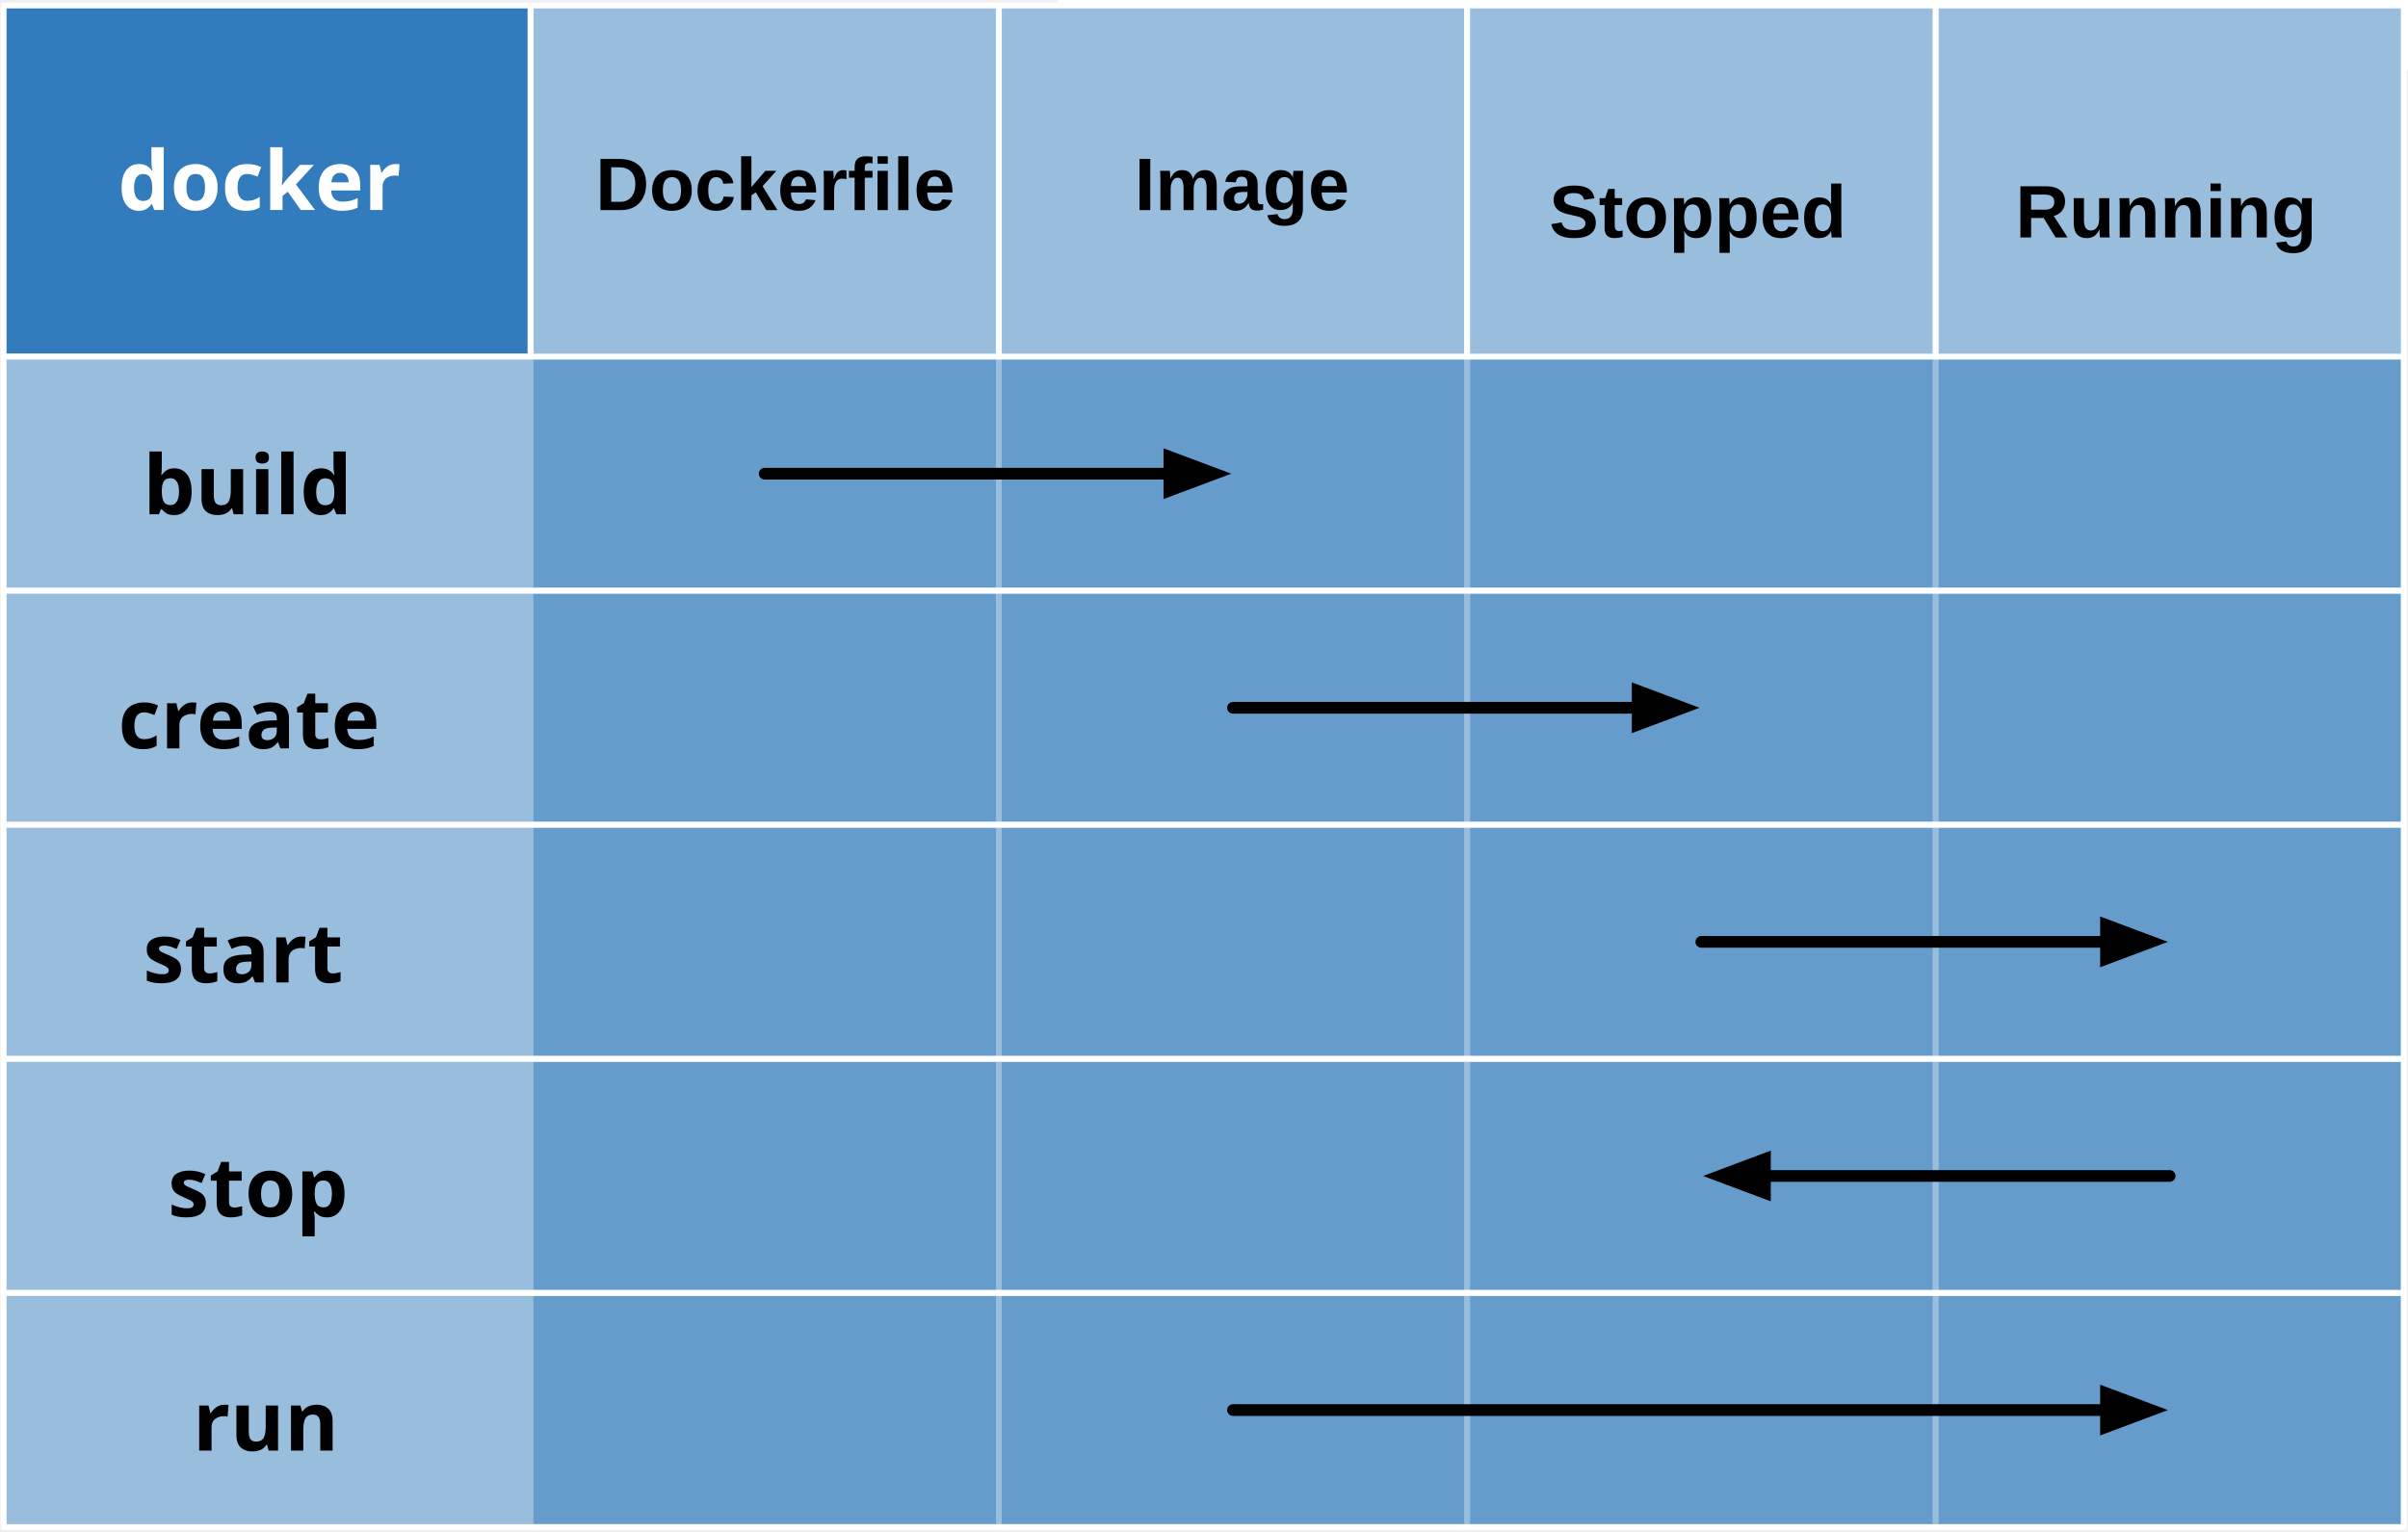
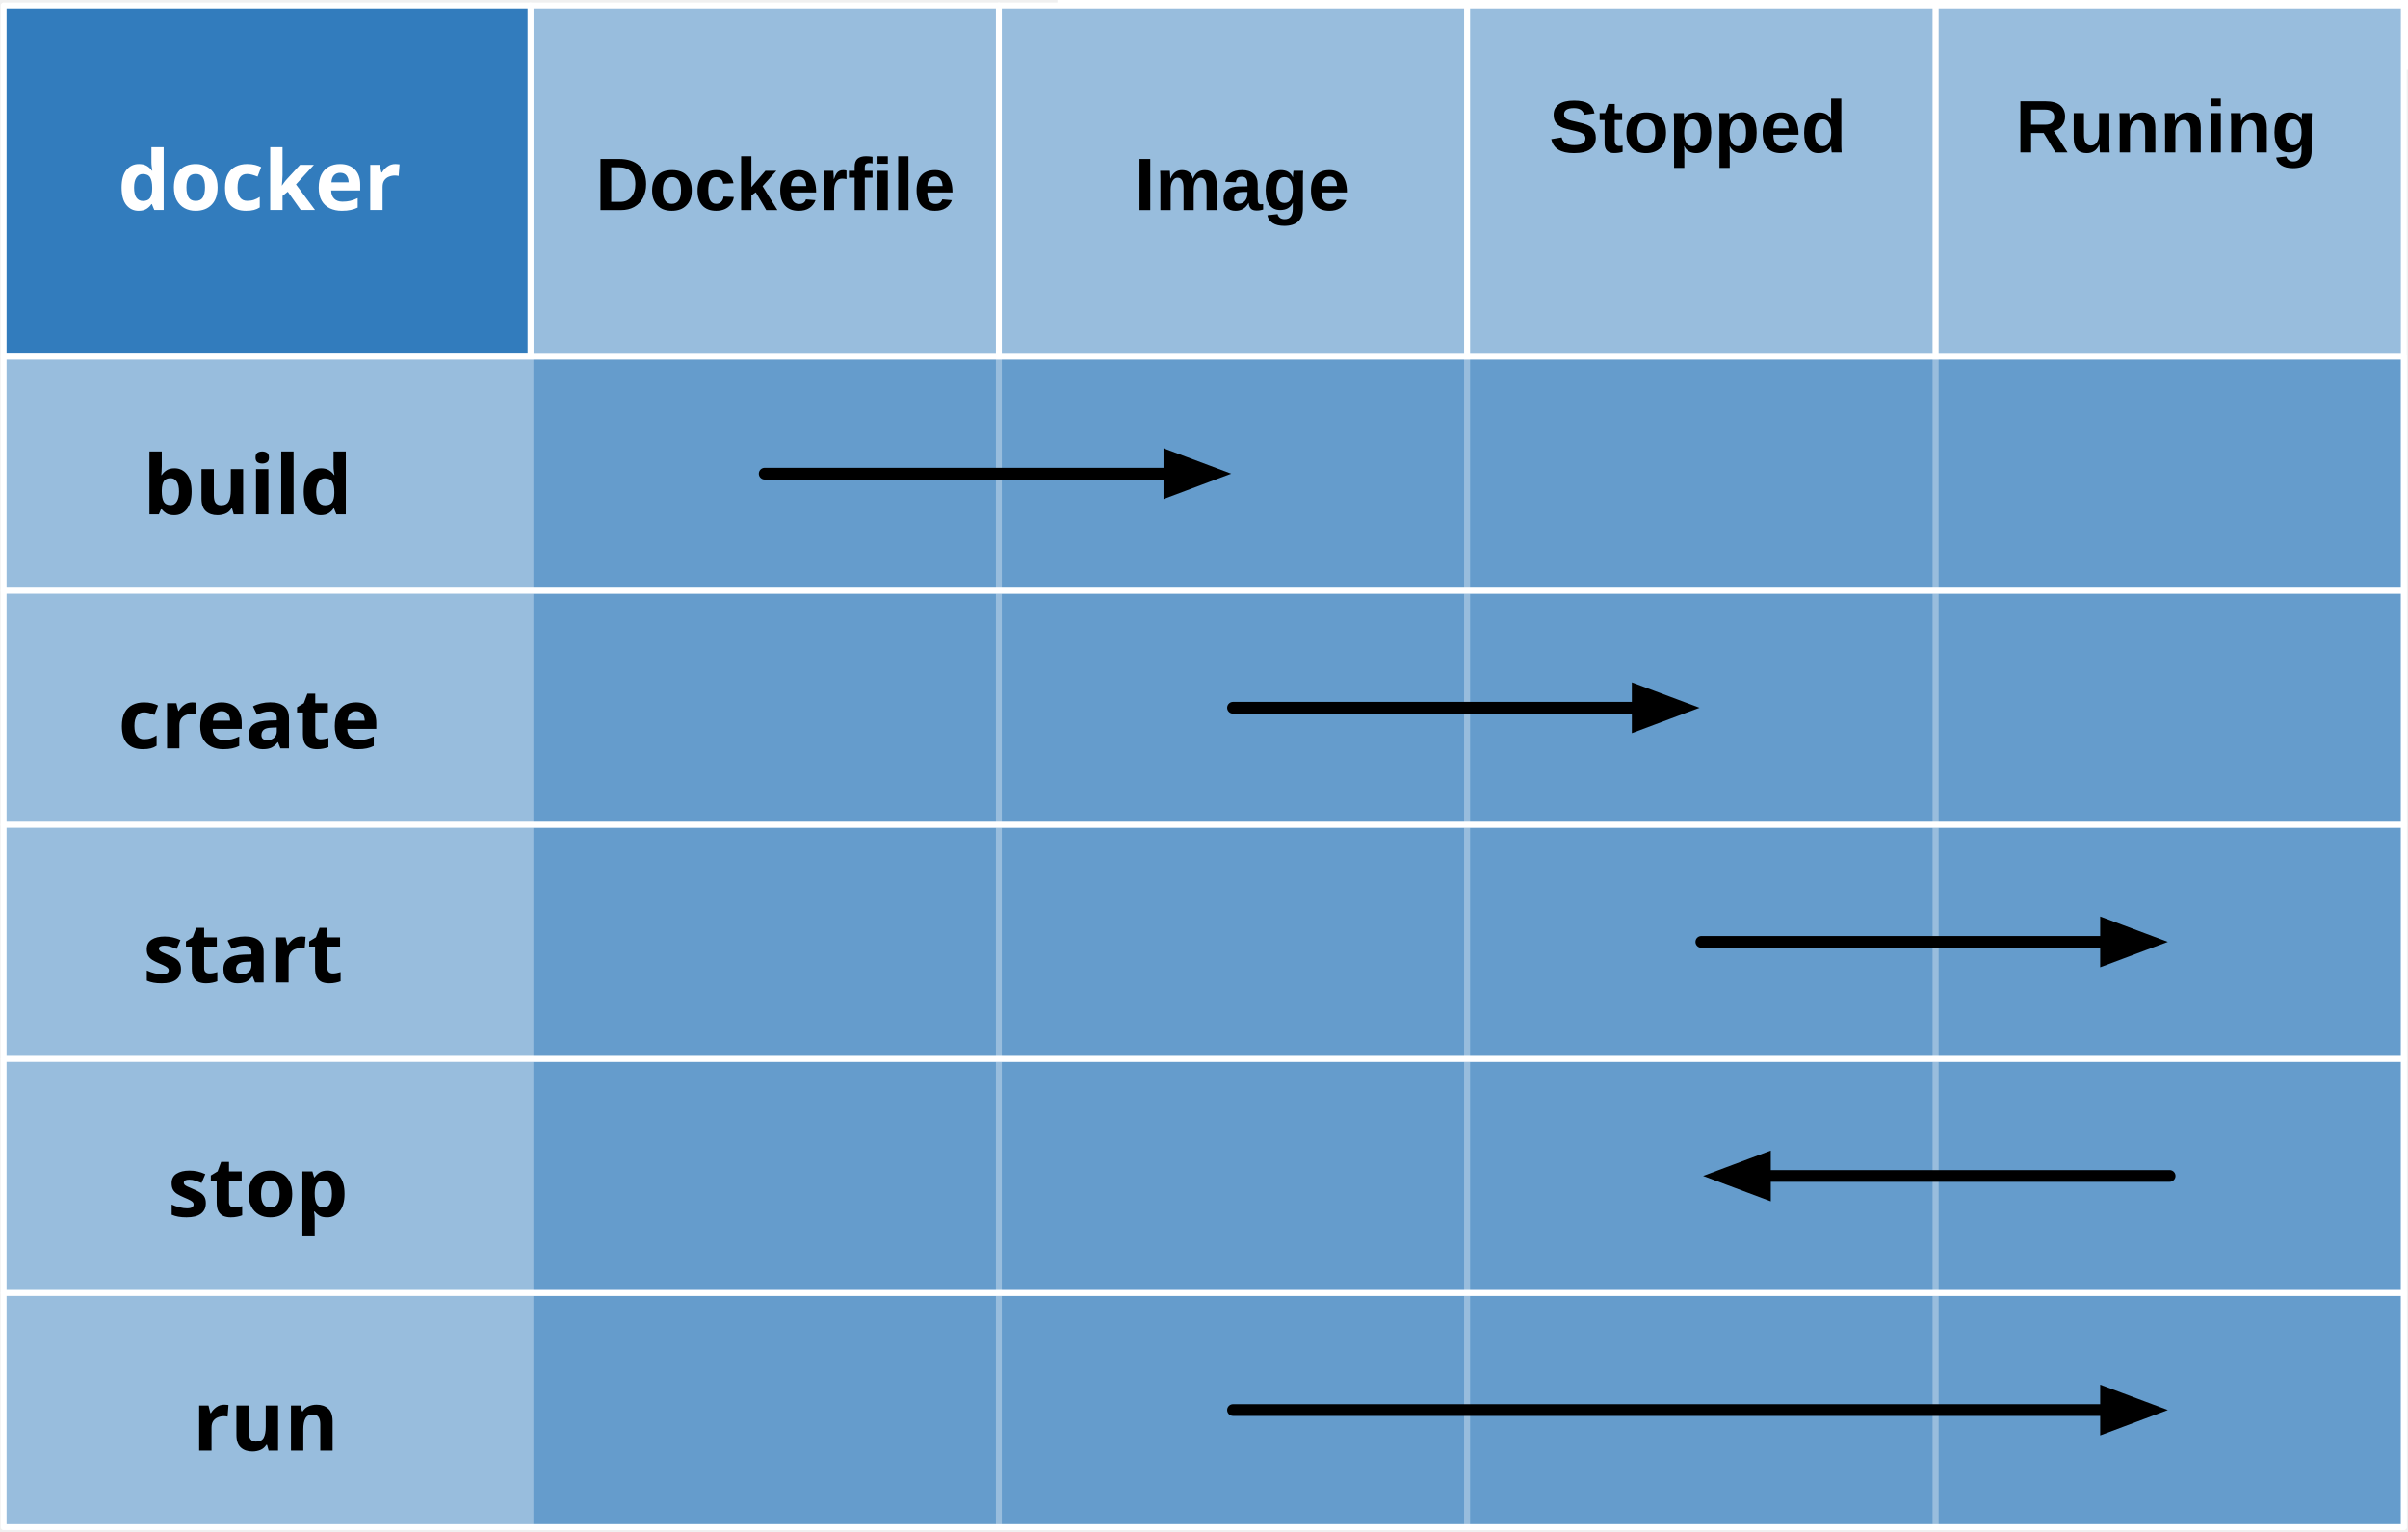
<svg xmlns="http://www.w3.org/2000/svg" version="1.1" viewBox="-256 353 583 371" width="583pt" height="371pt">
  <defs>
    <marker orient="auto" overflow="visible" markerUnits="strokeWidth" id="FilledArrow_Marker" viewBox="-1 -3 6 6" markerWidth="6" markerHeight="6" color="black">
      <g>
        <path d="M 3.858 0 L 0 -1.447 L 0 1.447 Z" fill="currentColor" stroke="currentColor" stroke-width="1" />
      </g>
    </marker>
  </defs>
  <g stroke="none" stroke-opacity="1" stroke-dasharray="none" fill="none" fill-opacity="1">
    <rect fill="white" width="582.52" height="369.921" />
    <g>
      <rect x="-255.118" y="354.331" width="581.102" height="368.504" fill="white" />
      <rect x="212.598" y="354.331" width="113.386" height="368.504" fill="#327cbd" fill-opacity=".5" />
      <rect x="212.598" y="354.331" width="113.386" height="368.504" stroke="white" stroke-linecap="round" stroke-linejoin="round" stroke-width="1.417" />
      <rect x="-14.173" y="354.331" width="113.386" height="368.504" fill="#327cbd" fill-opacity=".5" />
      <rect x="-14.173" y="354.331" width="113.386" height="368.504" stroke="white" stroke-linecap="round" stroke-linejoin="round" stroke-width="1.417" />
      <rect x="99.213" y="354.331" width="113.386" height="368.504" fill="#327cbd" fill-opacity=".5" />
      <rect x="99.213" y="354.331" width="113.386" height="368.504" stroke="white" stroke-linecap="round" stroke-linejoin="round" stroke-width="1.417" />
      <rect x="-127.559" y="354.331" width="113.386" height="368.504" fill="#327cbd" fill-opacity=".5" />
      <rect x="-127.559" y="354.331" width="113.386" height="368.504" stroke="white" stroke-linecap="round" stroke-linejoin="round" stroke-width="1.417" />
      <text transform="translate(-112.2976 387.8827)" fill="black">
        <tspan font-family="Arial" font-size="18" font-weight="bold" x=".481" y="16" textLength="87.038">Dockerfile</tspan>
      </text>
      <text transform="translate(18.20264 387.8827)" fill="black">
        <tspan font-family="Arial" font-size="18" font-weight="bold" x=".489" y="16" textLength="52.022">Image</tspan>
      </text>
      <text transform="translate(112.559 373.9151)" fill="black">
-         <tspan font-family="Arial" font-size="18" font-weight="bold" x="6.504" y="36.589" textLength="71.991">Stopped</tspan>
+         <tspan font-family="Arial" font-size="18" font-weight="bold" x="6.504" y="16" textLength="71.991">Stopped</tspan>
      </text>
      <text transform="translate(225.9449 373.9151)" fill="black">
-         <tspan font-family="Arial" font-size="18" font-weight="bold" x="6.012" y="36.589" textLength="72.976">Running</tspan>
+         <tspan font-family="Arial" font-size="18" font-weight="bold" x="6.012" y="16" textLength="72.976">Running</tspan>
      </text>
      <rect x="-255.118" y="354.331" width="127.559" height="85.039" fill="#327cbd" />
      <rect x="-255.118" y="354.331" width="127.559" height="85.039" stroke="white" stroke-linecap="round" stroke-linejoin="round" stroke-width="1.417" />
      <text transform="translate(-250.1181 384.8504)" fill="white">
        <tspan font-family="Menlo" font-size="20" font-weight="bold" fill="white" x="22.656" y="19" textLength="72.246">docker</tspan>
      </text>
    </g>
    <g>
      <rect x="-255.118" y="439.37" width="581.102" height="56.693" fill="#327cbd" fill-opacity=".5" />
      <rect x="-255.118" y="439.37" width="581.102" height="56.693" stroke="white" stroke-linecap="round" stroke-linejoin="round" stroke-width="1.417" />
      <rect x="-255.118" y="496.063" width="581.102" height="56.693" fill="#327cbd" fill-opacity=".5" />
      <rect x="-255.118" y="496.063" width="581.102" height="56.693" stroke="white" stroke-linecap="round" stroke-linejoin="round" stroke-width="1.417" />
      <rect x="-255.118" y="552.756" width="581.102" height="56.693" fill="#327cbd" fill-opacity=".5" />
      <rect x="-255.118" y="552.756" width="581.102" height="56.693" stroke="white" stroke-linecap="round" stroke-linejoin="round" stroke-width="1.417" />
      <text transform="translate(-221.7716 458.5433)" fill="black">
        <tspan font-family="Menlo" font-size="20" font-weight="bold" x=".397" y="19" textLength="60.205">build</tspan>
      </text>
      <text transform="translate(-227.7716 515.2362)" fill="black">
        <tspan font-family="Menlo" font-size="20" font-weight="bold" x=".377" y="19" textLength="72.246">create</tspan>
      </text>
      <text transform="translate(-221.7716 571.9291)" fill="black">
        <tspan font-family="Menlo" font-size="20" font-weight="bold" x=".397" y="19" textLength="60.205">start</tspan>
      </text>
      <rect x="-255.118" y="609.449" width="581.102" height="56.693" fill="#327cbd" fill-opacity=".5" />
      <rect x="-255.118" y="609.449" width="581.102" height="56.693" stroke="white" stroke-linecap="round" stroke-linejoin="round" stroke-width="1.417" />
      <text transform="translate(-215.7716 628.622)" fill="black">
        <tspan font-family="Menlo" font-size="20" font-weight="bold" x=".418" y="19" textLength="48.164">stop</tspan>
      </text>
      <rect x="-255.118" y="666.142" width="581.102" height="56.693" fill="#327cbd" fill-opacity=".5" />
      <rect x="-255.118" y="666.142" width="581.102" height="56.693" stroke="white" stroke-linecap="round" stroke-linejoin="round" stroke-width="1.417" />
      <text transform="translate(-209.7716 685.315)" fill="black">
        <tspan font-family="Menlo" font-size="20" font-weight="bold" x=".438" y="19" textLength="36.123">run</tspan>
      </text>
    </g>
    <g>
      <line x1="-70.866" y1="467.717" x2="27.116" y2="467.717" marker-end="url(#FilledArrow_Marker)" stroke="black" stroke-linecap="round" stroke-linejoin="round" stroke-width="2.835" />
      <line x1="42.52" y1="524.409" x2="140.502" y2="524.409" marker-end="url(#FilledArrow_Marker)" stroke="black" stroke-linecap="round" stroke-linejoin="round" stroke-width="2.835" />
      <line x1="155.906" y1="581.102" x2="253.887" y2="581.102" marker-end="url(#FilledArrow_Marker)" stroke="black" stroke-linecap="round" stroke-linejoin="round" stroke-width="2.835" />
      <line x1="269.291" y1="637.795" x2="171.309" y2="637.795" marker-end="url(#FilledArrow_Marker)" stroke="black" stroke-linecap="round" stroke-linejoin="round" stroke-width="2.835" />
      <line x1="42.52" y1="694.488" x2="253.887" y2="694.488" marker-end="url(#FilledArrow_Marker)" stroke="black" stroke-linecap="round" stroke-linejoin="round" stroke-width="2.835" />
    </g>
  </g>
</svg>
